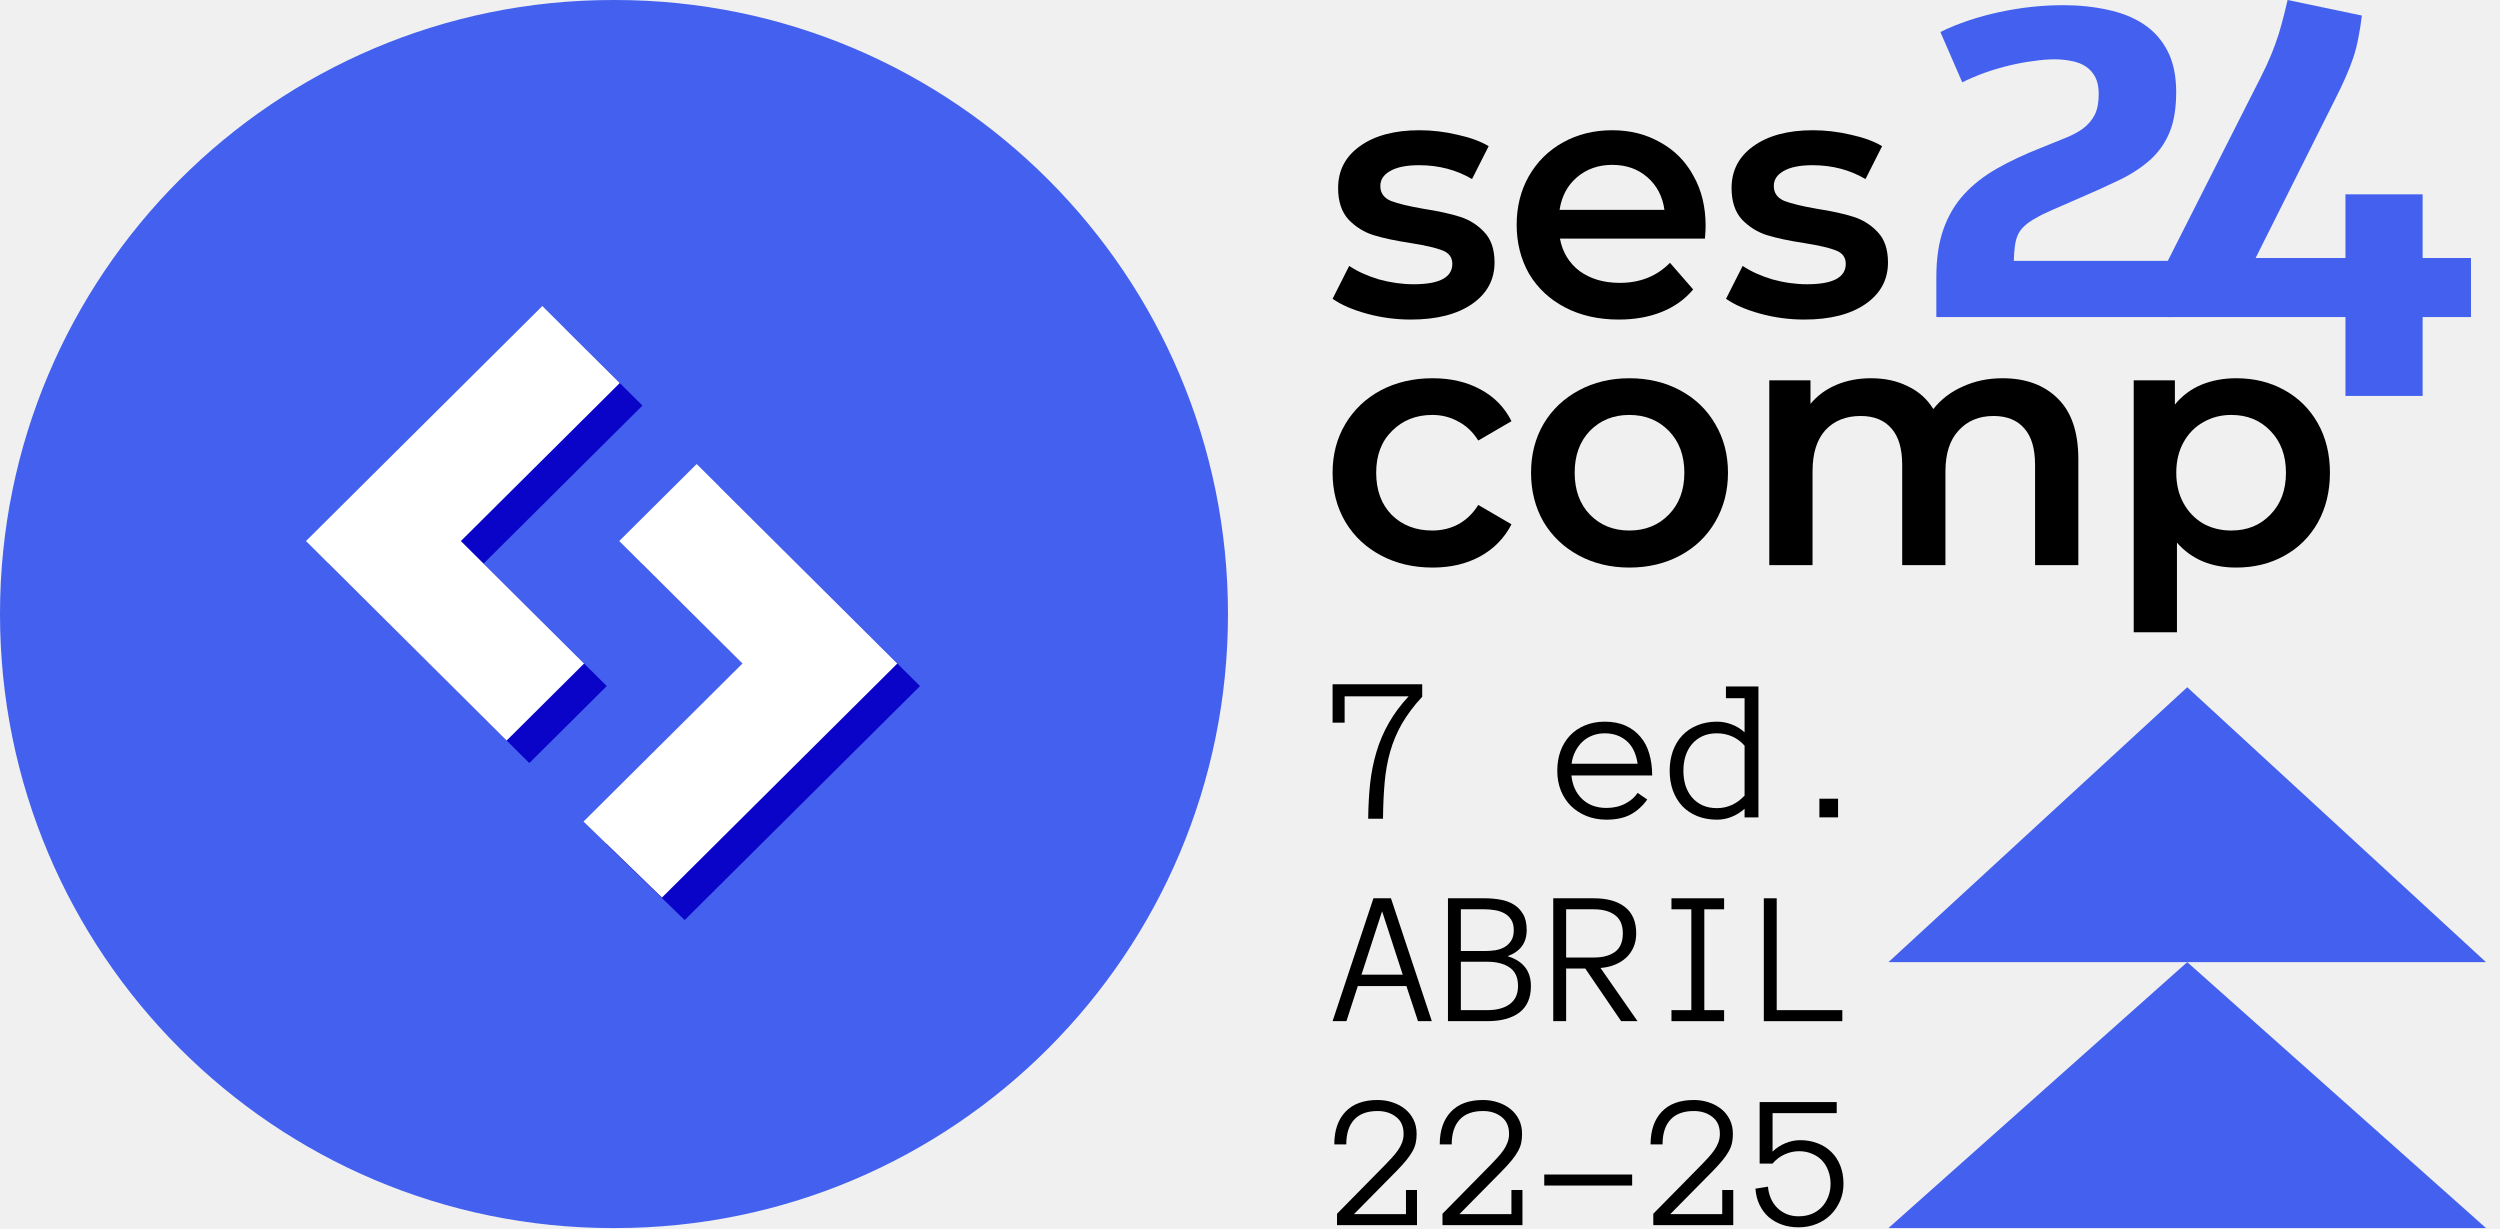
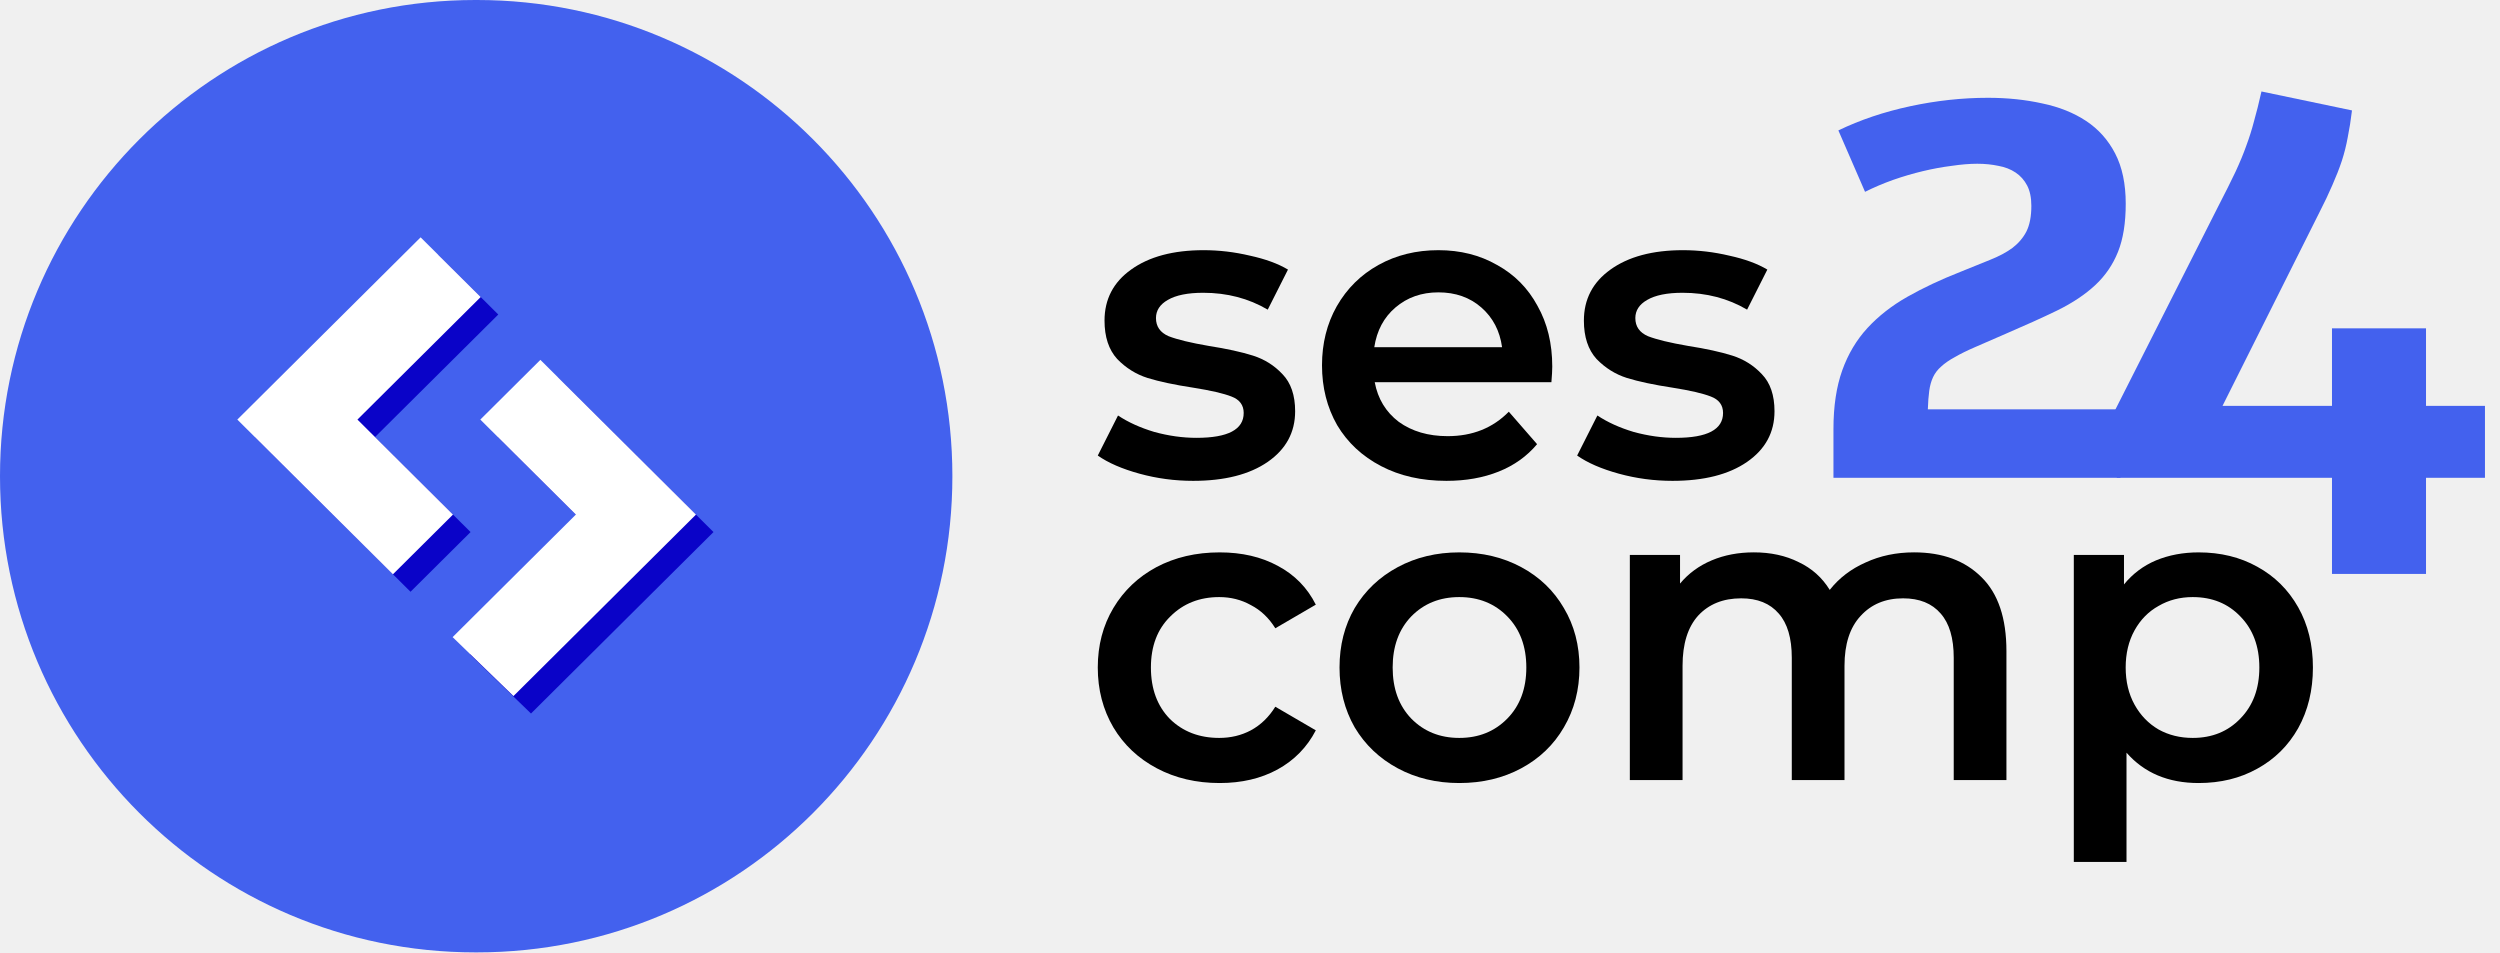
- <svg xmlns="http://www.w3.org/2000/svg" width="114" height="56" viewBox="0 0 114 56" fill="none">
-   <path d="M27.952 56H28.044C43.481 56 55.996 43.464 55.996 28C55.996 12.536 43.481 0 28.044 0H27.952C12.515 0 -1.14441e-05 12.536 -1.14441e-05 28C-1.14441e-05 43.464 12.515 56 27.952 56Z" fill="#4361EE" />
-   <path fill-rule="evenodd" clip-rule="evenodd" d="M34.89 31.285L27.645 38.49L31.221 41.955L38.421 34.796V34.796L41.953 31.285L38.582 27.933L38.582 27.933L32.804 22.188L29.273 25.699L34.89 31.285L34.89 31.285Z" fill="#0A03C8" />
-   <path fill-rule="evenodd" clip-rule="evenodd" d="M22.051 25.699L29.296 18.494L25.765 14.983L18.519 22.188L18.519 22.188L14.988 25.699L18.519 29.21L18.519 29.21L24.137 34.796L27.668 31.285L22.051 25.699ZM22.05 25.699V25.699L22.05 25.7L22.05 25.699Z" fill="#0A03C8" />
-   <path fill-rule="evenodd" clip-rule="evenodd" d="M21.015 24.672L28.261 17.467L24.73 13.956L17.484 21.16V21.16L13.953 24.672L17.484 28.183L23.102 33.769L26.633 30.258L21.015 24.672ZM21.015 24.672L21.015 24.672L21.015 24.672L21.015 24.672Z" fill="white" />
-   <path fill-rule="evenodd" clip-rule="evenodd" d="M33.855 30.258L26.609 37.462L30.186 40.928L37.386 33.769H37.386L40.917 30.258L37.547 26.906L37.386 26.746L31.768 21.16L28.237 24.671L33.855 30.258Z" fill="white" />
-   <path d="M101.968 17.248C102.789 17.248 103.52 17.427 104.161 17.785C104.814 18.143 105.324 18.648 105.692 19.3C106.06 19.953 106.245 20.705 106.245 21.557C106.245 22.409 106.06 23.167 105.692 23.829C105.324 24.482 104.814 24.987 104.161 25.345C103.52 25.702 102.789 25.881 101.968 25.881C100.832 25.881 99.932 25.502 99.269 24.745V28.832H97.297V17.343H99.175V18.448C99.501 18.048 99.901 17.748 100.374 17.548C100.858 17.349 101.389 17.248 101.968 17.248ZM101.747 24.192C102.473 24.192 103.067 23.951 103.53 23.467C104.004 22.983 104.24 22.346 104.24 21.557C104.24 20.768 104.004 20.131 103.53 19.647C103.067 19.163 102.473 18.921 101.747 18.921C101.274 18.921 100.848 19.032 100.469 19.253C100.09 19.463 99.79 19.768 99.569 20.168C99.348 20.568 99.238 21.031 99.238 21.557C99.238 22.083 99.348 22.546 99.569 22.946C99.79 23.346 100.09 23.656 100.469 23.877C100.848 24.087 101.274 24.192 101.747 24.192Z" fill="black" />
-   <path d="M91.316 17.248C92.378 17.248 93.22 17.559 93.841 18.18C94.462 18.79 94.772 19.71 94.772 20.942V25.771H92.799V21.194C92.799 20.457 92.636 19.905 92.31 19.537C91.984 19.158 91.516 18.969 90.906 18.969C90.243 18.969 89.712 19.19 89.312 19.632C88.912 20.063 88.712 20.684 88.712 21.494V25.771H86.74V21.194C86.74 20.457 86.576 19.905 86.25 19.537C85.924 19.158 85.456 18.969 84.846 18.969C84.172 18.969 83.636 19.184 83.236 19.616C82.847 20.047 82.652 20.673 82.652 21.494V25.771H80.68V17.343H82.558V18.416C82.873 18.038 83.268 17.748 83.741 17.548C84.215 17.349 84.741 17.248 85.319 17.248C85.95 17.248 86.508 17.369 86.992 17.611C87.486 17.843 87.876 18.19 88.16 18.653C88.507 18.211 88.954 17.869 89.501 17.627C90.048 17.375 90.653 17.248 91.316 17.248Z" fill="black" />
-   <path d="M74.298 25.881C73.446 25.881 72.678 25.697 71.994 25.329C71.31 24.961 70.774 24.45 70.385 23.798C70.006 23.135 69.816 22.388 69.816 21.557C69.816 20.726 70.006 19.984 70.385 19.332C70.774 18.679 71.31 18.169 71.994 17.801C72.678 17.433 73.446 17.248 74.298 17.248C75.161 17.248 75.934 17.433 76.618 17.801C77.302 18.169 77.833 18.679 78.212 19.332C78.601 19.984 78.796 20.726 78.796 21.557C78.796 22.388 78.601 23.135 78.212 23.798C77.833 24.45 77.302 24.961 76.618 25.329C75.934 25.697 75.161 25.881 74.298 25.881ZM74.298 24.192C75.024 24.192 75.624 23.951 76.097 23.467C76.57 22.983 76.807 22.346 76.807 21.557C76.807 20.768 76.57 20.131 76.097 19.647C75.624 19.163 75.024 18.921 74.298 18.921C73.572 18.921 72.972 19.163 72.499 19.647C72.036 20.131 71.805 20.768 71.805 21.557C71.805 22.346 72.036 22.983 72.499 23.467C72.972 23.951 73.572 24.192 74.298 24.192Z" fill="black" />
-   <path d="M65.326 25.881C64.453 25.881 63.669 25.697 62.975 25.329C62.281 24.961 61.739 24.45 61.349 23.798C60.96 23.135 60.766 22.388 60.766 21.557C60.766 20.726 60.96 19.984 61.349 19.332C61.739 18.679 62.275 18.169 62.959 17.801C63.654 17.433 64.442 17.248 65.326 17.248C66.157 17.248 66.883 17.417 67.504 17.754C68.135 18.09 68.609 18.574 68.924 19.206L67.409 20.089C67.167 19.7 66.862 19.411 66.494 19.221C66.136 19.021 65.742 18.921 65.311 18.921C64.574 18.921 63.964 19.163 63.48 19.647C62.996 20.121 62.754 20.757 62.754 21.557C62.754 22.357 62.991 22.998 63.464 23.482C63.948 23.956 64.564 24.192 65.311 24.192C65.742 24.192 66.136 24.098 66.494 23.909C66.862 23.709 67.167 23.414 67.409 23.025L68.924 23.909C68.598 24.54 68.119 25.029 67.488 25.376C66.868 25.713 66.147 25.881 65.326 25.881Z" fill="black" />
-   <path d="M82.273 14.572C81.59 14.572 80.922 14.483 80.269 14.304C79.617 14.125 79.096 13.899 78.707 13.625L79.465 12.126C79.843 12.378 80.296 12.584 80.822 12.741C81.358 12.889 81.884 12.962 82.4 12.962C83.578 12.962 84.167 12.652 84.167 12.031C84.167 11.737 84.015 11.531 83.71 11.416C83.415 11.3 82.936 11.19 82.273 11.084C81.579 10.979 81.011 10.858 80.569 10.721C80.138 10.585 79.759 10.348 79.433 10.011C79.117 9.664 78.96 9.185 78.96 8.575C78.96 7.775 79.291 7.139 79.954 6.665C80.627 6.181 81.532 5.939 82.668 5.939C83.247 5.939 83.825 6.008 84.404 6.145C84.983 6.271 85.456 6.444 85.824 6.665L85.067 8.165C84.351 7.744 83.546 7.533 82.652 7.533C82.074 7.533 81.632 7.623 81.327 7.802C81.032 7.97 80.885 8.196 80.885 8.48C80.885 8.796 81.043 9.022 81.358 9.159C81.684 9.285 82.184 9.406 82.857 9.522C83.531 9.627 84.083 9.748 84.514 9.885C84.946 10.022 85.314 10.253 85.619 10.579C85.935 10.905 86.092 11.368 86.092 11.968C86.092 12.757 85.751 13.389 85.067 13.862C84.383 14.335 83.452 14.572 82.273 14.572Z" fill="black" />
-   <path d="M77.776 10.295C77.776 10.432 77.766 10.627 77.745 10.879H71.133C71.249 11.5 71.548 11.994 72.032 12.363C72.527 12.72 73.137 12.899 73.863 12.899C74.789 12.899 75.551 12.594 76.151 11.984L77.208 13.199C76.83 13.652 76.351 13.993 75.772 14.225C75.194 14.456 74.541 14.572 73.816 14.572C72.89 14.572 72.074 14.388 71.37 14.02C70.665 13.652 70.118 13.141 69.728 12.489C69.35 11.826 69.16 11.079 69.16 10.248C69.16 9.427 69.344 8.691 69.713 8.038C70.091 7.376 70.612 6.86 71.275 6.492C71.938 6.124 72.684 5.939 73.516 5.939C74.336 5.939 75.067 6.124 75.709 6.492C76.361 6.85 76.866 7.36 77.224 8.023C77.592 8.675 77.776 9.432 77.776 10.295ZM73.516 7.518C72.884 7.518 72.348 7.707 71.906 8.086C71.475 8.454 71.212 8.949 71.117 9.569H75.898C75.814 8.959 75.557 8.465 75.125 8.086C74.694 7.707 74.157 7.518 73.516 7.518Z" fill="black" />
-   <path d="M64.332 14.572C63.648 14.572 62.98 14.483 62.328 14.304C61.676 14.125 61.155 13.899 60.766 13.625L61.523 12.126C61.902 12.378 62.354 12.584 62.88 12.741C63.417 12.889 63.943 12.962 64.458 12.962C65.637 12.962 66.226 12.652 66.226 12.031C66.226 11.737 66.073 11.531 65.768 11.416C65.474 11.3 64.995 11.19 64.332 11.084C63.638 10.979 63.07 10.858 62.628 10.721C62.196 10.585 61.818 10.348 61.492 10.011C61.176 9.664 61.018 9.185 61.018 8.575C61.018 7.775 61.349 7.139 62.012 6.665C62.686 6.181 63.59 5.939 64.727 5.939C65.305 5.939 65.884 6.008 66.463 6.145C67.041 6.271 67.514 6.444 67.883 6.665L67.125 8.165C66.41 7.744 65.605 7.533 64.711 7.533C64.132 7.533 63.69 7.623 63.385 7.802C63.091 7.97 62.943 8.196 62.943 8.48C62.943 8.796 63.101 9.022 63.417 9.159C63.743 9.285 64.243 9.406 64.916 9.522C65.589 9.627 66.142 9.748 66.573 9.885C67.004 10.022 67.373 10.253 67.678 10.579C67.993 10.905 68.151 11.368 68.151 11.968C68.151 12.757 67.809 13.389 67.125 13.862C66.441 14.335 65.51 14.572 64.332 14.572Z" fill="black" />
-   <path d="M84.01 46.565H80.43V40.962H81.018V46.063H84.01V46.565Z" fill="black" />
-   <path d="M78.619 46.565H76.219V46.063H77.125V41.464H76.219V40.962H78.619V41.464H77.717V46.063H78.619V46.565Z" fill="black" />
-   <path d="M74.671 46.565H73.924L72.288 44.165H71.416V46.565H70.828V40.962H72.674C73.29 40.962 73.766 41.096 74.104 41.365C74.442 41.632 74.611 42.031 74.611 42.563C74.611 42.798 74.569 43.01 74.486 43.199C74.403 43.385 74.29 43.544 74.147 43.675C74.004 43.807 73.832 43.913 73.632 43.993C73.434 44.073 73.218 44.122 72.983 44.139L74.671 46.565ZM74.001 42.563C74.001 42.183 73.882 41.905 73.645 41.73C73.41 41.553 73.087 41.464 72.674 41.464H71.416V43.663H72.674C73.087 43.663 73.41 43.577 73.645 43.405C73.882 43.23 74.001 42.95 74.001 42.563Z" fill="black" />
-   <path d="M69.81 44.964C69.81 45.499 69.637 45.9 69.29 46.166C68.944 46.432 68.452 46.565 67.813 46.565H66.027V40.962H67.715C67.949 40.962 68.18 40.982 68.406 41.022C68.632 41.059 68.834 41.131 69.011 41.237C69.192 41.343 69.338 41.49 69.449 41.679C69.561 41.865 69.617 42.11 69.617 42.413C69.617 42.994 69.326 43.391 68.745 43.602C69.455 43.82 69.81 44.274 69.81 44.964ZM69.028 42.413C69.028 42.216 68.987 42.054 68.904 41.928C68.821 41.802 68.715 41.706 68.586 41.64C68.457 41.572 68.316 41.526 68.161 41.503C68.007 41.477 67.858 41.464 67.715 41.464H66.615V43.366H67.715C67.875 43.366 68.032 43.355 68.187 43.332C68.341 43.306 68.48 43.259 68.603 43.19C68.727 43.119 68.828 43.022 68.908 42.898C68.988 42.775 69.028 42.614 69.028 42.413ZM69.222 44.964C69.222 44.577 69.096 44.297 68.844 44.122C68.595 43.945 68.251 43.856 67.813 43.856H66.615V46.063H67.813C68.251 46.063 68.595 45.971 68.844 45.788C69.096 45.602 69.222 45.327 69.222 44.964Z" fill="black" />
-   <path d="M65.291 46.565H64.66L64.132 44.964H61.916L61.397 46.565H60.766L62.629 40.962H63.428L65.291 46.565ZM63.964 44.444L63.024 41.554L62.084 44.444H63.964Z" fill="black" />
-   <path d="M99.738 43.873L113.362 56H86.113L99.738 43.873Z" fill="#4361EE" />
-   <path d="M99.738 31.338L113.362 43.874H86.113L99.738 31.338Z" fill="#4361EE" />
-   <path d="M83.816 37.272H82.965V36.421H83.816V37.272Z" fill="black" />
-   <path d="M80.185 37.272H79.553V36.879C79.374 37.04 79.175 37.164 78.959 37.249C78.745 37.335 78.526 37.377 78.3 37.377C77.962 37.377 77.658 37.322 77.39 37.213C77.122 37.103 76.894 36.95 76.709 36.755C76.525 36.557 76.384 36.321 76.283 36.046C76.186 35.772 76.137 35.471 76.137 35.145C76.137 34.822 76.186 34.523 76.283 34.249C76.384 33.971 76.525 33.735 76.709 33.54C76.894 33.341 77.122 33.187 77.39 33.078C77.658 32.965 77.962 32.908 78.3 32.908C78.526 32.908 78.745 32.95 78.959 33.032C79.175 33.111 79.374 33.232 79.553 33.393V31.838H78.703V31.303H80.185V37.272ZM79.553 34.002C79.374 33.803 79.177 33.66 78.963 33.572C78.753 33.483 78.529 33.439 78.291 33.439C78.041 33.439 77.82 33.483 77.628 33.572C77.439 33.66 77.28 33.781 77.152 33.933C77.024 34.085 76.927 34.265 76.859 34.473C76.795 34.677 76.763 34.901 76.763 35.145C76.763 35.389 76.795 35.615 76.859 35.822C76.927 36.026 77.024 36.205 77.152 36.357C77.28 36.51 77.439 36.63 77.628 36.719C77.82 36.807 78.041 36.851 78.291 36.851C78.773 36.851 79.194 36.661 79.553 36.28V34.002Z" fill="black" />
-   <path d="M71.657 35.36C71.702 35.811 71.867 36.171 72.151 36.44C72.434 36.708 72.803 36.842 73.257 36.842C73.578 36.842 73.863 36.776 74.113 36.645C74.363 36.514 74.55 36.351 74.675 36.156L75.115 36.458C74.901 36.757 74.647 36.985 74.351 37.144C74.055 37.3 73.691 37.377 73.257 37.377C72.928 37.377 72.626 37.322 72.352 37.213C72.078 37.103 71.84 36.95 71.638 36.755C71.44 36.557 71.286 36.322 71.176 36.051C71.067 35.779 71.012 35.477 71.012 35.145C71.012 34.822 71.061 34.525 71.158 34.253C71.259 33.979 71.402 33.742 71.588 33.544C71.777 33.343 72.006 33.187 72.274 33.078C72.543 32.965 72.843 32.908 73.175 32.908C73.538 32.908 73.855 32.969 74.127 33.091C74.398 33.213 74.624 33.382 74.803 33.599C74.987 33.812 75.121 34.069 75.206 34.367C75.294 34.666 75.339 34.997 75.339 35.36H71.657ZM74.675 34.825C74.605 34.358 74.436 34.011 74.168 33.782C73.899 33.553 73.569 33.439 73.175 33.439C72.974 33.439 72.788 33.472 72.617 33.539C72.446 33.603 72.296 33.697 72.164 33.819C72.033 33.941 71.924 34.088 71.835 34.262C71.747 34.433 71.69 34.62 71.666 34.825H74.675Z" fill="black" />
-   <path d="M64.853 31.771C64.468 32.187 64.16 32.598 63.928 33.002C63.697 33.406 63.519 33.828 63.394 34.27C63.268 34.709 63.184 35.178 63.14 35.68C63.096 36.178 63.071 36.729 63.065 37.334H62.389C62.395 36.764 62.425 36.226 62.478 35.722C62.535 35.218 62.632 34.737 62.769 34.28C62.907 33.819 63.095 33.381 63.333 32.964C63.57 32.547 63.871 32.143 64.234 31.752H61.315V32.955H60.766V31.202H64.853V31.771Z" fill="black" />
-   <path d="M84.063 53.983C84.063 54.259 84.012 54.517 83.909 54.758C83.805 54.998 83.663 55.209 83.483 55.39C83.305 55.568 83.09 55.708 82.838 55.811C82.585 55.914 82.31 55.966 82.012 55.966C81.743 55.966 81.493 55.926 81.264 55.846C81.034 55.765 80.832 55.651 80.657 55.502C80.486 55.352 80.347 55.169 80.24 54.951C80.134 54.733 80.07 54.484 80.047 54.203L80.619 54.112C80.636 54.307 80.682 54.489 80.756 54.659C80.831 54.825 80.928 54.967 81.049 55.084C81.169 55.202 81.311 55.295 81.475 55.364C81.638 55.43 81.817 55.463 82.012 55.463C82.242 55.463 82.445 55.426 82.623 55.351C82.803 55.274 82.957 55.168 83.083 55.033C83.209 54.895 83.305 54.737 83.371 54.56C83.44 54.379 83.474 54.187 83.474 53.983C83.474 53.771 83.44 53.575 83.371 53.394C83.305 53.211 83.21 53.053 83.087 52.921C82.964 52.789 82.812 52.686 82.631 52.612C82.454 52.534 82.256 52.495 82.038 52.495C81.809 52.495 81.588 52.544 81.376 52.642C81.166 52.736 80.984 52.875 80.829 53.059H80.24V50.255H83.754V50.758H80.829V52.513C81.001 52.346 81.197 52.219 81.414 52.13C81.635 52.038 81.86 51.992 82.09 51.992C82.379 51.992 82.644 52.04 82.885 52.134C83.126 52.226 83.334 52.358 83.509 52.53C83.683 52.699 83.82 52.907 83.917 53.154C84.015 53.4 84.063 53.677 84.063 53.983Z" fill="black" />
-   <path d="M79.02 51.708C79.02 51.863 79.005 52.002 78.977 52.126C78.951 52.249 78.902 52.373 78.831 52.5C78.762 52.626 78.67 52.759 78.555 52.9C78.441 53.04 78.296 53.201 78.121 53.381L76.164 55.364H78.534V54.263H79.037V55.867H75.39V55.347L77.575 53.128C77.687 53.016 77.793 52.904 77.893 52.792C77.996 52.68 78.088 52.567 78.168 52.452C78.249 52.338 78.312 52.219 78.358 52.095C78.403 51.972 78.426 51.843 78.426 51.708C78.426 51.364 78.312 51.105 78.082 50.93C77.856 50.752 77.575 50.663 77.24 50.663C76.769 50.663 76.414 50.794 76.173 51.055C75.932 51.316 75.812 51.693 75.812 52.186H75.266C75.266 51.552 75.435 51.056 75.773 50.698C76.111 50.339 76.6 50.16 77.24 50.16C77.48 50.16 77.707 50.196 77.919 50.268C78.134 50.337 78.323 50.437 78.487 50.569C78.653 50.701 78.783 50.863 78.878 51.055C78.972 51.244 79.02 51.462 79.02 51.708Z" fill="black" />
-   <path d="M74.426 54.061H70.418V53.558H74.426V54.061Z" fill="black" />
-   <path d="M69.406 51.708C69.406 51.863 69.392 52.002 69.364 52.126C69.338 52.249 69.289 52.373 69.217 52.5C69.148 52.626 69.057 52.759 68.942 52.9C68.827 53.04 68.683 53.201 68.508 53.381L66.551 55.364H68.921V54.263H69.424V55.867H65.777V55.347L67.962 53.128C68.073 53.016 68.18 52.904 68.28 52.792C68.383 52.68 68.475 52.567 68.555 52.452C68.635 52.338 68.698 52.219 68.744 52.095C68.79 51.972 68.813 51.843 68.813 51.708C68.813 51.364 68.698 51.105 68.469 50.93C68.243 50.752 67.962 50.663 67.626 50.663C67.156 50.663 66.8 50.794 66.56 51.055C66.319 51.316 66.198 51.693 66.198 52.186H65.652C65.652 51.552 65.822 51.056 66.16 50.698C66.498 50.339 66.987 50.16 67.626 50.16C67.867 50.16 68.094 50.196 68.306 50.268C68.521 50.337 68.71 50.437 68.873 50.569C69.04 50.701 69.17 50.863 69.265 51.055C69.359 51.244 69.406 51.462 69.406 51.708Z" fill="black" />
-   <path d="M64.598 51.708C64.598 51.863 64.584 52.002 64.555 52.126C64.529 52.249 64.48 52.373 64.409 52.5C64.34 52.626 64.248 52.759 64.133 52.9C64.019 53.04 63.874 53.201 63.699 53.381L61.742 55.364H64.112V54.263H64.615V55.867H60.968V55.347L63.153 53.128C63.265 53.016 63.371 52.904 63.471 52.792C63.574 52.68 63.666 52.567 63.746 52.452C63.827 52.338 63.89 52.219 63.936 52.095C63.981 51.972 64.004 51.843 64.004 51.708C64.004 51.364 63.89 51.105 63.66 50.93C63.434 50.752 63.153 50.663 62.818 50.663C62.347 50.663 61.992 50.794 61.751 51.055C61.51 51.316 61.39 51.693 61.39 52.186H60.844C60.844 51.552 61.013 51.056 61.351 50.698C61.69 50.339 62.178 50.16 62.818 50.16C63.058 50.16 63.285 50.196 63.497 50.268C63.712 50.337 63.901 50.437 64.065 50.569C64.231 50.701 64.361 50.863 64.456 51.055C64.551 51.244 64.598 51.462 64.598 51.708Z" fill="black" />
-   <path d="M102.686 4.32C102.957 3.795 103.176 3.357 103.342 3.007C103.508 2.648 103.644 2.32 103.749 2.022C103.863 1.716 103.959 1.409 104.038 1.103C104.125 0.797 104.217 0.429 104.314 0L107.701 0.709C107.657 1.077 107.605 1.409 107.544 1.707C107.491 2.005 107.417 2.302 107.32 2.6C107.224 2.889 107.106 3.191 106.966 3.506C106.835 3.812 106.673 4.154 106.48 4.53L102.856 11.765L106.953 11.765V8.863H110.472V11.765H112.677V14.457H110.472V18.055L106.953 18.055V14.457L98.904 14.457L98.379 12.829L102.686 4.32Z" fill="#4361EE" />
-   <path d="M88.481 1.458C89.295 1.064 90.192 0.762 91.172 0.551C92.153 0.341 93.12 0.236 94.074 0.236C94.801 0.236 95.479 0.306 96.109 0.446C96.739 0.578 97.287 0.797 97.75 1.103C98.214 1.409 98.578 1.816 98.84 2.324C99.103 2.832 99.234 3.458 99.234 4.202C99.234 4.92 99.138 5.519 98.945 6.001C98.753 6.482 98.468 6.898 98.092 7.248C97.715 7.598 97.243 7.913 96.674 8.194C96.114 8.465 95.466 8.758 94.731 9.073C94.302 9.257 93.93 9.419 93.615 9.559C93.308 9.691 93.05 9.817 92.84 9.94C92.63 10.054 92.459 10.172 92.328 10.294C92.197 10.408 92.096 10.54 92.026 10.688C91.956 10.837 91.908 11.008 91.881 11.201C91.855 11.393 91.838 11.625 91.829 11.896L99.037 11.896V14.457L88.297 14.457V12.632C88.297 11.783 88.406 11.052 88.625 10.439C88.844 9.826 89.159 9.297 89.57 8.85C89.982 8.404 90.481 8.014 91.067 7.682C91.654 7.349 92.315 7.038 93.05 6.749C93.461 6.583 93.829 6.434 94.153 6.303C94.485 6.171 94.766 6.023 94.993 5.856C95.221 5.681 95.396 5.476 95.518 5.239C95.641 4.994 95.702 4.675 95.702 4.281C95.702 3.974 95.65 3.72 95.545 3.519C95.44 3.318 95.295 3.156 95.111 3.033C94.927 2.911 94.713 2.827 94.468 2.784C94.223 2.731 93.96 2.705 93.68 2.705C93.391 2.705 93.072 2.731 92.722 2.784C92.371 2.827 92.013 2.893 91.645 2.981C91.277 3.068 90.905 3.178 90.529 3.309C90.161 3.44 89.811 3.589 89.479 3.755L88.481 1.458Z" fill="#4361EE" />
+ <svg xmlns="http://www.w3.org/2000/svg" width="126" height="48" viewBox="0 0 126 48" fill="none">
+   <path d="M23.961 48H24.039C37.272 48 48 37.255 48 24C48 10.745 37.272 0 24.039 0H23.961C10.727 0 -0 10.745 -0 24C-0 37.255 10.727 48 23.961 48Z" fill="#4361EE" />
+   <path fill-rule="evenodd" clip-rule="evenodd" d="M29.906 26.816L23.695 32.991L26.762 35.962L32.933 29.825V29.825L35.96 26.816L33.071 23.943L33.071 23.943L28.118 19.018L25.091 22.027L29.906 26.816L29.906 26.816Z" fill="#0A03C8" />
+   <path fill-rule="evenodd" clip-rule="evenodd" d="M18.901 22.027L25.113 15.852L22.086 12.842L15.875 19.018L15.874 19.018L12.848 22.027L15.874 25.037L15.875 25.037L20.69 29.825L23.717 26.816L18.901 22.027ZM18.901 22.028V22.027L18.901 22.028L18.901 22.028Z" fill="#0A03C8" />
+   <path fill-rule="evenodd" clip-rule="evenodd" d="M18.015 21.147L24.226 14.971L21.199 11.962L14.988 18.137V18.137L11.961 21.147L14.988 24.157L19.803 28.945L22.83 25.935L18.015 21.147ZM18.015 21.147L18.015 21.147L18.014 21.148L18.015 21.147Z" fill="white" />
+   <path fill-rule="evenodd" clip-rule="evenodd" d="M29.024 25.935L22.812 32.111L25.879 35.081L32.05 28.945H32.05L35.077 25.935L32.188 23.062L32.05 22.925L27.235 18.137L24.208 21.147L29.024 25.935Z" fill="white" />
+   <path d="M110.811 27.84C111.916 27.84 112.901 28.081 113.765 28.562C114.644 29.044 115.331 29.724 115.827 30.603C116.323 31.481 116.571 32.494 116.571 33.642C116.571 34.79 116.323 35.81 115.827 36.703C115.331 37.581 114.644 38.261 113.765 38.743C112.901 39.225 111.916 39.465 110.811 39.465C109.28 39.465 108.069 38.955 107.176 37.935V43.44H104.52V27.967H107.049V29.455C107.488 28.916 108.026 28.513 108.664 28.243C109.316 27.974 110.031 27.84 110.811 27.84ZM110.513 37.191C111.491 37.191 112.291 36.865 112.915 36.214C113.553 35.562 113.871 34.705 113.871 33.642C113.871 32.579 113.553 31.722 112.915 31.07C112.291 30.418 111.491 30.093 110.513 30.093C109.876 30.093 109.302 30.241 108.792 30.539C108.282 30.822 107.878 31.233 107.58 31.772C107.283 32.31 107.134 32.934 107.134 33.642C107.134 34.35 107.283 34.974 107.58 35.512C107.878 36.051 108.282 36.469 108.792 36.766C109.302 37.05 109.876 37.191 110.513 37.191Z" fill="black" />
+   <path d="M96.47 27.839C97.901 27.839 99.034 28.257 99.871 29.093C100.706 29.915 101.124 31.155 101.124 32.813V39.316H98.468V33.153C98.468 32.161 98.248 31.417 97.809 30.921C97.37 30.411 96.739 30.156 95.917 30.156C95.025 30.156 94.309 30.454 93.77 31.049C93.232 31.63 92.963 32.466 92.963 33.557V39.316H90.306V33.153C90.306 32.161 90.087 31.417 89.647 30.921C89.208 30.411 88.577 30.156 87.756 30.156C86.849 30.156 86.126 30.447 85.588 31.027C85.063 31.608 84.801 32.452 84.801 33.557V39.316H82.144V27.967H84.674V29.412C85.099 28.902 85.63 28.512 86.268 28.243C86.905 27.974 87.614 27.839 88.393 27.839C89.243 27.839 89.994 28.002 90.646 28.328C91.312 28.64 91.836 29.108 92.219 29.731C92.687 29.136 93.289 28.675 94.026 28.349C94.762 28.009 95.577 27.839 96.47 27.839Z" fill="black" />
+   <path d="M73.548 39.465C72.4 39.465 71.366 39.218 70.445 38.722C69.524 38.226 68.801 37.538 68.277 36.66C67.767 35.767 67.512 34.761 67.512 33.642C67.512 32.523 67.767 31.524 68.277 30.645C68.801 29.767 69.524 29.079 70.445 28.584C71.366 28.088 72.4 27.84 73.548 27.84C74.71 27.84 75.751 28.088 76.672 28.584C77.593 29.079 78.309 29.767 78.819 30.645C79.343 31.524 79.605 32.523 79.605 33.642C79.605 34.761 79.343 35.767 78.819 36.66C78.309 37.538 77.593 38.226 76.672 38.722C75.751 39.218 74.71 39.465 73.548 39.465ZM73.548 37.191C74.526 37.191 75.333 36.865 75.971 36.214C76.609 35.562 76.927 34.705 76.927 33.642C76.927 32.579 76.609 31.722 75.971 31.07C75.333 30.418 74.526 30.093 73.548 30.093C72.57 30.093 71.763 30.418 71.125 31.07C70.501 31.722 70.19 32.579 70.19 33.642C70.19 34.705 70.501 35.562 71.125 36.214C71.763 36.865 72.57 37.191 73.548 37.191Z" fill="black" />
+   <path d="M61.471 39.465C60.294 39.465 59.239 39.218 58.304 38.722C57.368 38.226 56.639 37.538 56.114 36.66C55.59 35.767 55.328 34.761 55.328 33.642C55.328 32.523 55.59 31.524 56.114 30.645C56.639 29.767 57.361 29.079 58.282 28.584C59.218 28.088 60.28 27.84 61.471 27.84C62.59 27.84 63.568 28.066 64.404 28.52C65.254 28.973 65.891 29.625 66.317 30.475L64.276 31.665C63.95 31.141 63.539 30.751 63.043 30.496C62.562 30.227 62.03 30.093 61.449 30.093C60.458 30.093 59.636 30.418 58.984 31.07C58.332 31.708 58.006 32.565 58.006 33.642C58.006 34.719 58.325 35.583 58.963 36.235C59.614 36.873 60.443 37.191 61.449 37.191C62.03 37.191 62.562 37.064 63.043 36.809C63.539 36.54 63.95 36.143 64.276 35.619L66.317 36.809C65.877 37.659 65.233 38.318 64.382 38.785C63.546 39.239 62.576 39.465 61.471 39.465Z" fill="black" />
+   <path d="M84.292 24.235C83.371 24.235 82.471 24.115 81.592 23.874C80.714 23.633 80.013 23.328 79.488 22.96L80.508 20.941C81.019 21.281 81.628 21.557 82.336 21.77C83.059 21.968 83.767 22.067 84.462 22.067C86.049 22.067 86.842 21.649 86.842 20.813C86.842 20.417 86.637 20.14 86.226 19.985C85.829 19.829 85.184 19.68 84.292 19.538C83.356 19.396 82.591 19.233 81.996 19.049C81.415 18.865 80.905 18.546 80.466 18.093C80.041 17.625 79.828 16.981 79.828 16.159C79.828 15.082 80.275 14.225 81.167 13.587C82.074 12.935 83.293 12.609 84.823 12.609C85.602 12.609 86.382 12.701 87.161 12.886C87.94 13.056 88.578 13.29 89.074 13.587L88.054 15.606C87.09 15.039 86.006 14.756 84.802 14.756C84.022 14.756 83.427 14.877 83.016 15.117C82.62 15.344 82.421 15.649 82.421 16.031C82.421 16.456 82.634 16.761 83.059 16.945C83.498 17.115 84.171 17.278 85.078 17.434C85.985 17.576 86.729 17.739 87.31 17.923C87.891 18.107 88.387 18.419 88.798 18.858C89.223 19.297 89.435 19.921 89.435 20.728C89.435 21.791 88.975 22.641 88.054 23.279C87.133 23.916 85.879 24.235 84.292 24.235Z" fill="black" />
+   <path d="M78.234 18.476C78.234 18.66 78.219 18.922 78.191 19.262H69.286C69.442 20.098 69.845 20.764 70.497 21.26C71.163 21.741 71.985 21.982 72.963 21.982C74.21 21.982 75.237 21.572 76.044 20.75L77.469 22.386C76.958 22.995 76.314 23.456 75.534 23.768C74.755 24.079 73.877 24.235 72.899 24.235C71.652 24.235 70.554 23.987 69.605 23.491C68.655 22.995 67.918 22.308 67.394 21.43C66.884 20.537 66.629 19.531 66.629 18.412C66.629 17.306 66.877 16.315 67.373 15.436C67.883 14.543 68.584 13.849 69.477 13.353C70.37 12.857 71.376 12.609 72.495 12.609C73.6 12.609 74.585 12.857 75.449 13.353C76.328 13.835 77.008 14.522 77.49 15.415C77.986 16.293 78.234 17.314 78.234 18.476ZM72.495 14.735C71.645 14.735 70.922 14.99 70.327 15.5C69.746 15.996 69.392 16.662 69.264 17.498H75.704C75.591 16.676 75.244 16.01 74.663 15.5C74.082 14.99 73.359 14.735 72.495 14.735Z" fill="black" />
+   <path d="M60.132 24.235C59.211 24.235 58.311 24.115 57.432 23.874C56.554 23.633 55.852 23.328 55.328 22.96L56.348 20.941C56.858 21.281 57.468 21.557 58.176 21.77C58.899 21.968 59.607 22.067 60.302 22.067C61.889 22.067 62.682 21.649 62.682 20.813C62.682 20.417 62.477 20.14 62.066 19.985C61.669 19.829 61.024 19.68 60.132 19.538C59.196 19.396 58.431 19.233 57.836 19.049C57.255 18.865 56.745 18.546 56.306 18.093C55.881 17.625 55.668 16.981 55.668 16.159C55.668 15.082 56.114 14.225 57.007 13.587C57.914 12.935 59.133 12.609 60.663 12.609C61.442 12.609 62.221 12.701 63.001 12.886C63.78 13.056 64.418 13.29 64.914 13.587L63.894 15.606C62.93 15.039 61.846 14.756 60.642 14.756C59.862 14.756 59.267 14.877 58.856 15.117C58.46 15.344 58.261 15.649 58.261 16.031C58.261 16.456 58.474 16.761 58.899 16.945C59.338 17.115 60.011 17.278 60.918 17.434C61.825 17.576 62.569 17.739 63.15 17.923C63.731 18.107 64.227 18.419 64.637 18.858C65.062 19.297 65.275 19.921 65.275 20.728C65.275 21.791 64.814 22.641 63.894 23.279C62.972 23.916 61.718 24.235 60.132 24.235Z" fill="black" />
+   <path d="M111.785 10.428C112.15 9.721 112.445 9.132 112.669 8.66C112.893 8.177 113.076 7.734 113.217 7.334C113.37 6.921 113.5 6.508 113.606 6.096C113.724 5.683 113.848 5.188 113.978 4.61L118.54 5.565C118.481 6.06 118.41 6.508 118.328 6.909C118.257 7.31 118.157 7.711 118.027 8.112C117.897 8.501 117.738 8.908 117.55 9.332C117.373 9.745 117.155 10.204 116.895 10.711L112.015 20.455H117.532V16.547H122.271V20.455L125.242 20.455V24.08H122.271V28.926H117.532V24.08L106.692 24.08L105.984 21.887L111.785 10.428Z" fill="#4361EE" />
+   <path d="M92.654 6.573C93.75 6.043 94.959 5.636 96.279 5.353C97.599 5.07 98.902 4.929 100.187 4.929C101.166 4.929 102.079 5.023 102.928 5.212C103.777 5.388 104.514 5.683 105.139 6.096C105.763 6.508 106.253 7.057 106.606 7.74C106.96 8.424 107.137 9.267 107.137 10.269C107.137 11.236 107.007 12.043 106.748 12.692C106.489 13.34 106.105 13.9 105.598 14.372C105.092 14.843 104.455 15.268 103.689 15.645C102.934 16.011 102.062 16.405 101.071 16.83C100.494 17.078 99.993 17.296 99.568 17.484C99.156 17.661 98.808 17.832 98.525 17.997C98.242 18.15 98.012 18.309 97.835 18.474C97.658 18.628 97.523 18.805 97.428 19.005C97.334 19.206 97.269 19.435 97.234 19.695C97.199 19.954 97.175 20.267 97.163 20.632H106.872V24.08L92.406 24.08V21.622C92.406 20.479 92.554 19.494 92.848 18.669C93.143 17.844 93.567 17.131 94.122 16.529C94.676 15.928 95.348 15.403 96.138 14.955C96.927 14.508 97.817 14.089 98.808 13.7C99.362 13.476 99.857 13.275 100.293 13.099C100.741 12.922 101.119 12.721 101.425 12.497C101.732 12.262 101.967 11.985 102.132 11.666C102.297 11.336 102.38 10.906 102.38 10.375C102.38 9.963 102.309 9.621 102.168 9.35C102.026 9.079 101.832 8.86 101.584 8.695C101.337 8.53 101.048 8.418 100.718 8.359C100.388 8.289 100.034 8.253 99.657 8.253C99.268 8.253 98.837 8.289 98.366 8.359C97.894 8.418 97.411 8.507 96.916 8.625C96.421 8.743 95.919 8.89 95.412 9.067C94.917 9.244 94.446 9.444 93.998 9.668L92.654 6.573Z" fill="#4361EE" />
</svg>
